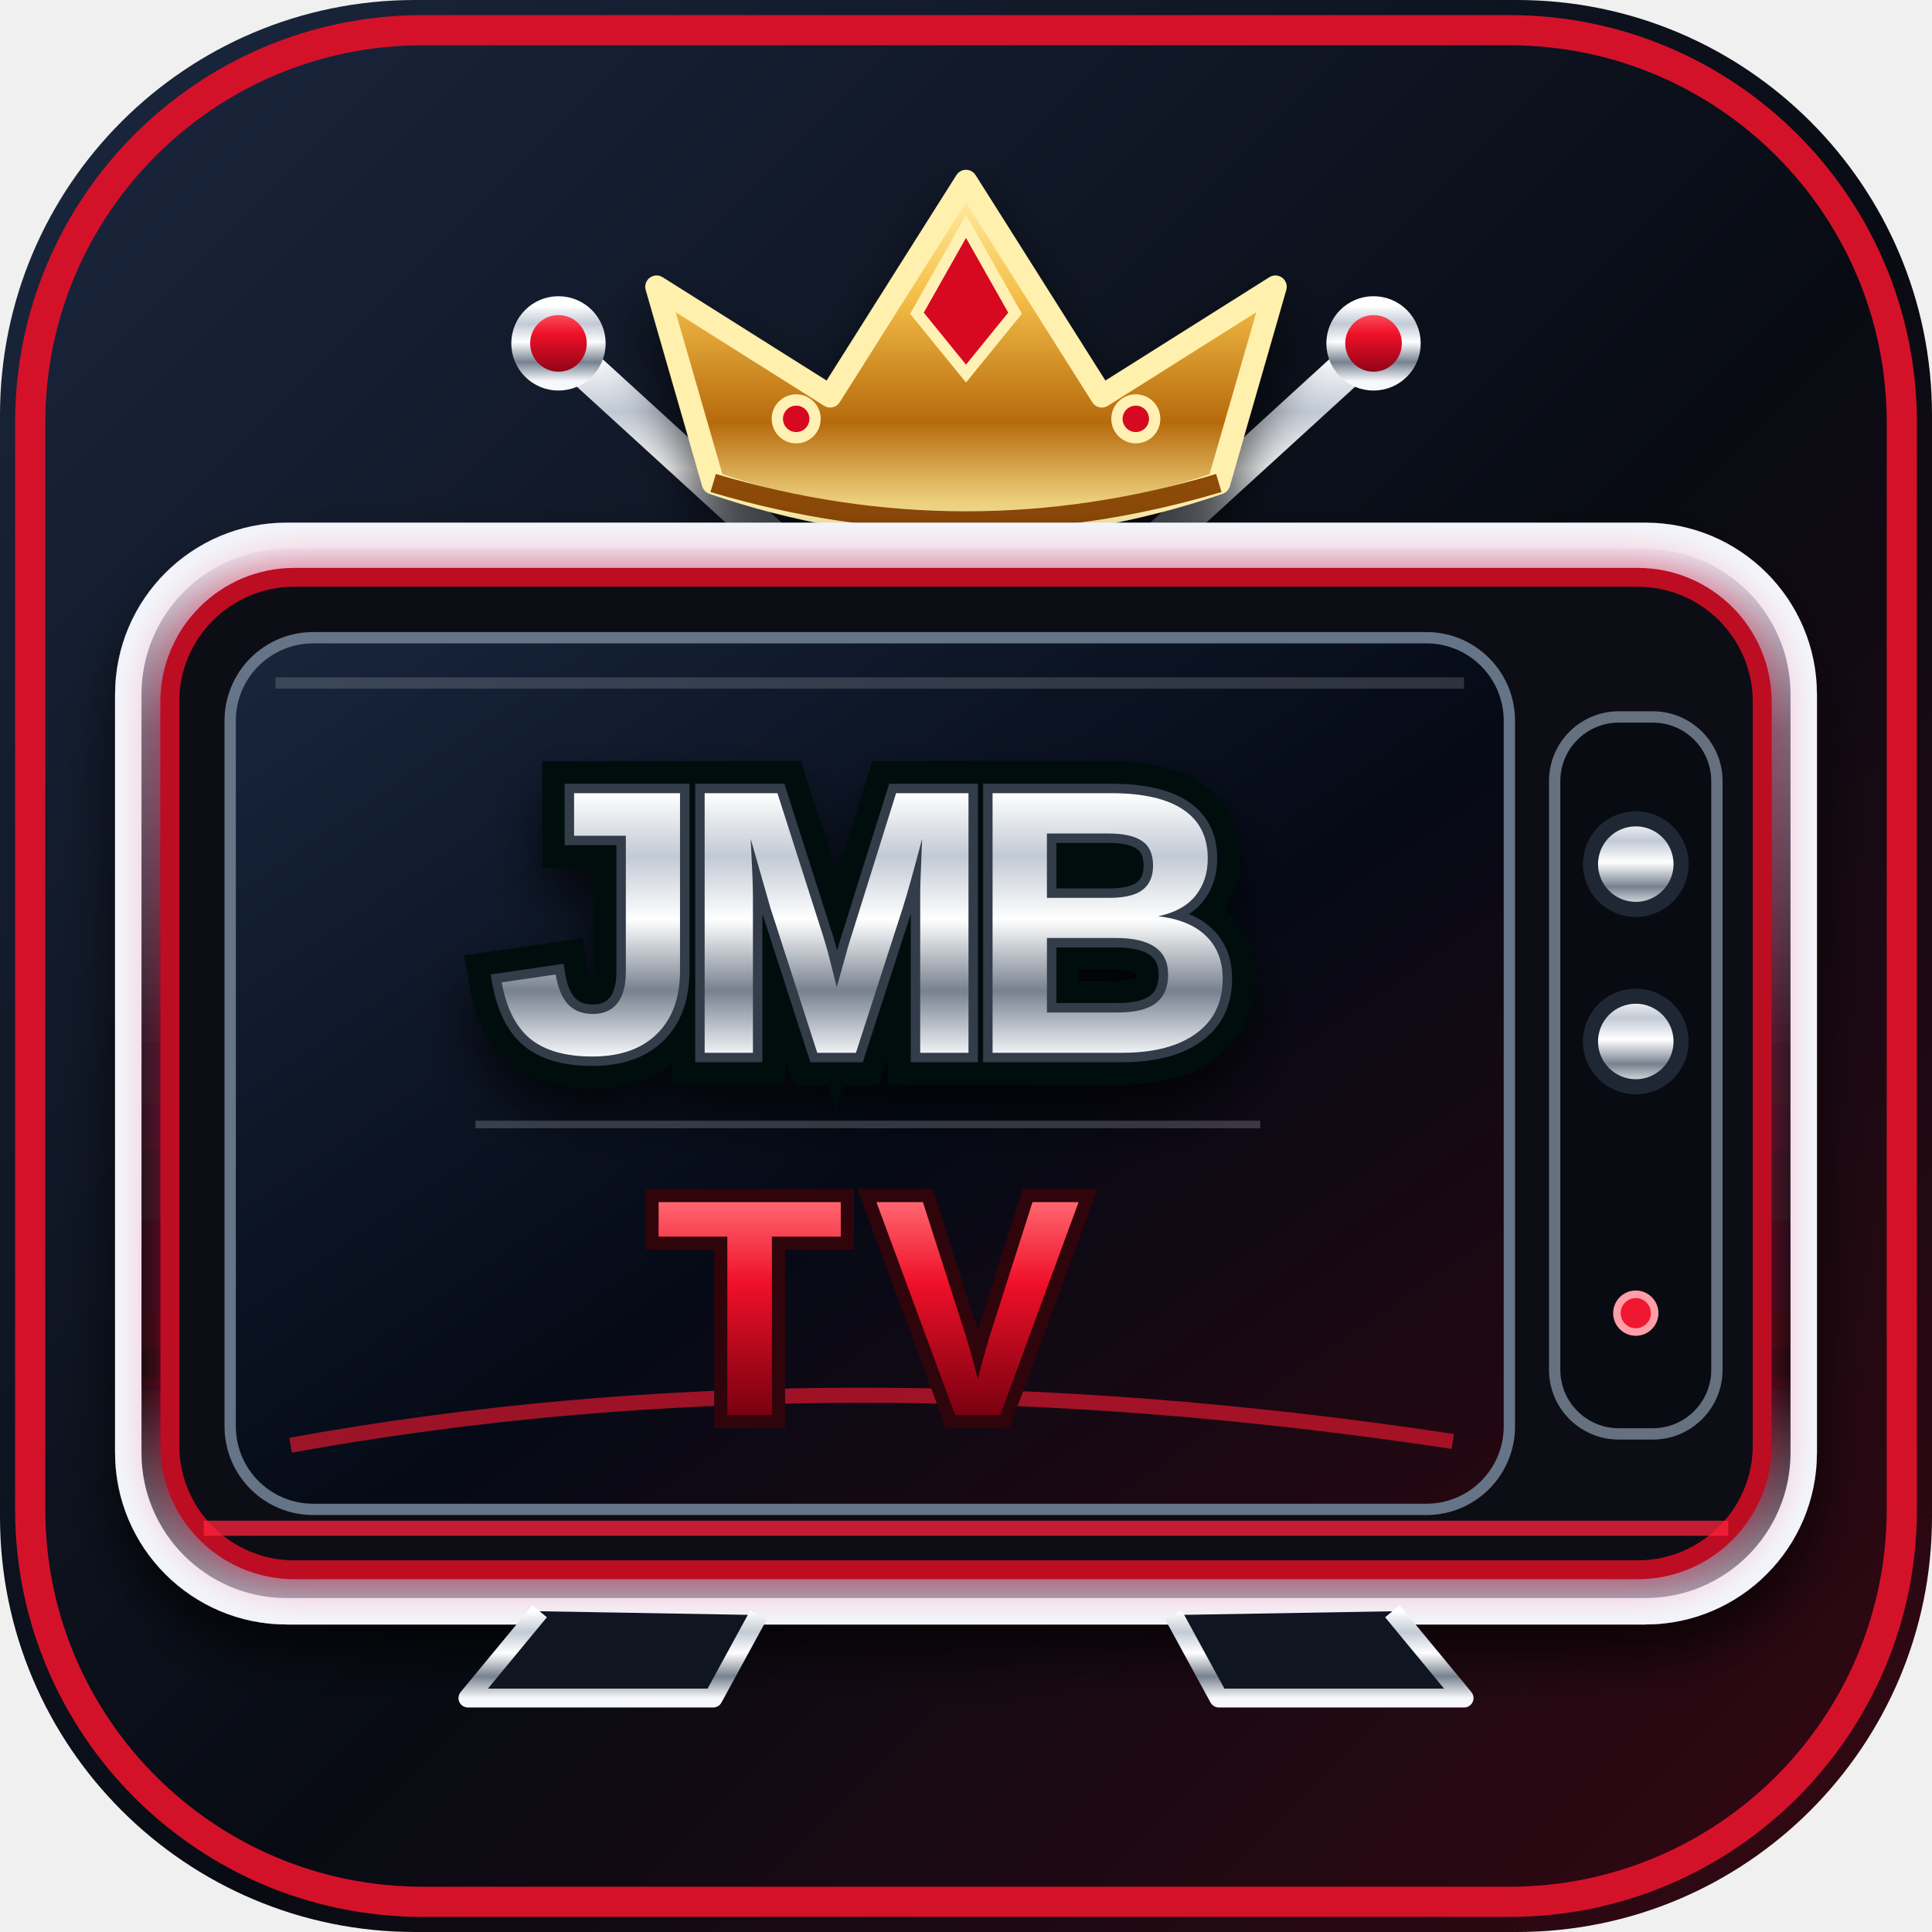
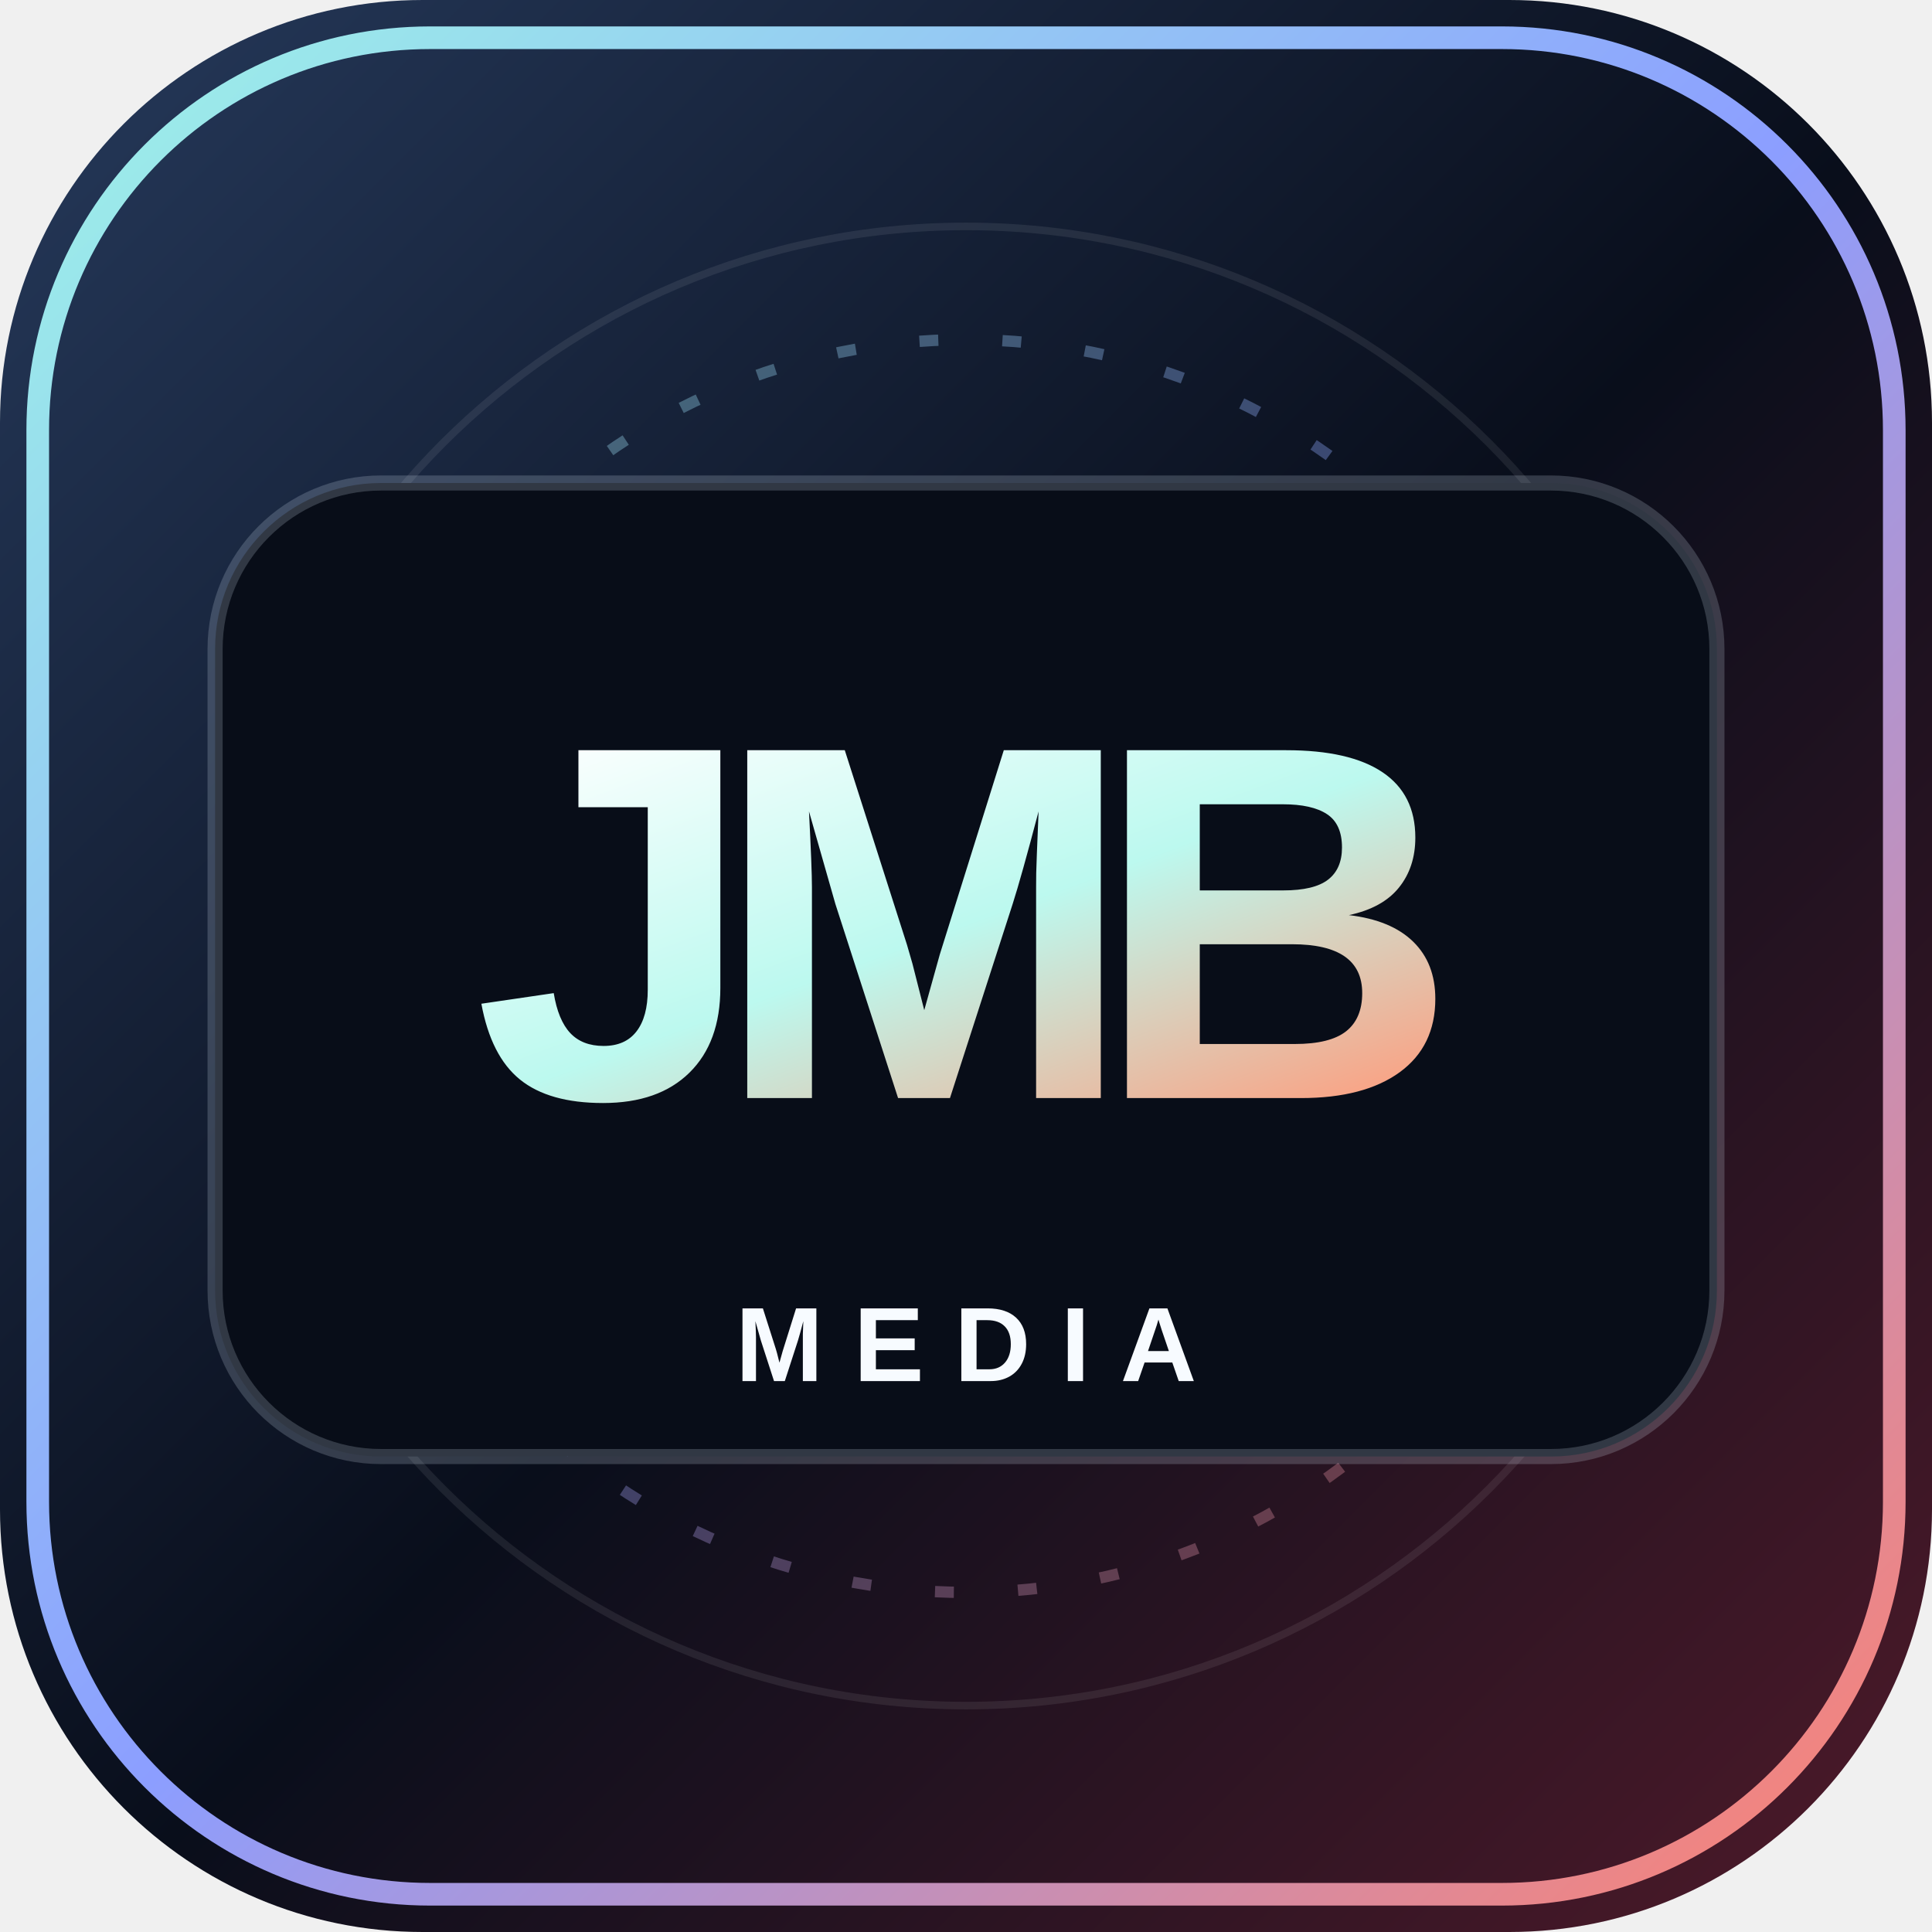
- <svg xmlns="http://www.w3.org/2000/svg" viewBox="0 0 512 512" role="img" aria-label="JMB TV app icon">
+ <svg xmlns="http://www.w3.org/2000/svg" viewBox="0 0 512 512" role="img" aria-label="JMB MEDIA app icon">
  <defs>
-     <linearGradient id="appbg" x1="0" y1="0" x2="1" y2="1">
-       <stop stop-color="#1b2840" />
-       <stop offset=".55" stop-color="#080b13" />
-       <stop offset="1" stop-color="#360712" />
+     <linearGradient id="bg" x1="0" y1="0" x2="1" y2="1">
+       <stop stop-color="#263a5c" />
+       <stop offset=".52" stop-color="#090e1b" />
+       <stop offset="1" stop-color="#501a2a" />
+     </linearGradient>
+     <linearGradient id="edge" x1="0" y1="0" x2="1" y2="1">
+       <stop stop-color="#9df4e7" />
+       <stop offset=".5" stop-color="#8c9eff" />
+       <stop offset="1" stop-color="#ff816f" />
+     </linearGradient>
+     <linearGradient id="type" x1="0" y1="0" x2="1" y2="1">
+       <stop stop-color="#fff" />
+       <stop offset=".5" stop-color="#bcf9ef" />
+       <stop offset="1" stop-color="#ff9b7b" />
    </linearGradient>
  </defs>
-   <rect width="512" height="512" rx="110" fill="url(#appbg)" />
-   <rect x="8" y="8" width="496" height="496" rx="104" fill="none" stroke="#d3122a" stroke-width="8" />
-   <defs>
-     <linearGradient id="shell" x1="0" y1="0" x2="0" y2="1">
-       <stop stop-color="#f3f7ff" />
-       <stop offset=".18" stop-color="#6b7482" />
-       <stop offset=".48" stop-color="#171d28" />
-       <stop offset=".78" stop-color="#05070c" />
-       <stop offset="1" stop-color="#aab3c0" />
-     </linearGradient>
-     <linearGradient id="screen" x1="0" y1="0" x2="1" y2="1">
-       <stop stop-color="#18263d" />
-       <stop offset=".55" stop-color="#050a16" />
-       <stop offset="1" stop-color="#250711" />
-     </linearGradient>
-     <linearGradient id="red" x1="0" y1="0" x2="0" y2="1">
-       <stop stop-color="#ff6670" />
-       <stop offset=".38" stop-color="#ef1028" />
-       <stop offset="1" stop-color="#790010" />
-     </linearGradient>
-     <linearGradient id="chrome" x1="0" y1="0" x2="0" y2="1">
-       <stop stop-color="#fff" />
-       <stop offset=".24" stop-color="#c2cad5" />
-       <stop offset=".48" stop-color="#fff" />
-       <stop offset=".75" stop-color="#77818f" />
-       <stop offset="1" stop-color="#f6f8fb" />
-     </linearGradient>
-     <linearGradient id="gold" x1="0" y1="0" x2="0" y2="1">
-       <stop stop-color="#fff2b0" />
-       <stop offset=".32" stop-color="#f6c14a" />
-       <stop offset=".7" stop-color="#b66a0c" />
-       <stop offset="1" stop-color="#fff0a0" />
-     </linearGradient>
-     <filter id="shadow" x="-30%" y="-30%" width="160%" height="170%">
-       <feDropShadow dx="0" dy="8" stdDeviation="7" flood-color="#000" flood-opacity=".7" />
-     </filter>
-     <filter id="redglow" x="-40%" y="-40%" width="180%" height="180%">
-       <feGaussianBlur stdDeviation="6" result="b" />
-       <feFlood flood-color="#ff1832" flood-opacity=".55" />
-       <feComposite in2="b" operator="in" />
-       <feMerge>
-         <feMergeNode />
-         <feMergeNode in="SourceGraphic" />
-       </feMerge>
-     </filter>
-   </defs>
-   <g fill="none" stroke="url(#chrome)" stroke-width="10" stroke-linecap="round">
-     <path d="M220 157 151 94" />
-     <path d="M292 157 361 94" />
-   </g>
-   <g fill="url(#red)" stroke="url(#chrome)" stroke-width="5">
-     <circle cx="148" cy="91" r="10" />
-     <circle cx="364" cy="91" r="10" />
-   </g>
-   <path d="M189 128 174 76 220 105 256 48 292 105 338 76 323 128Q256 151 189 128Z" fill="url(#gold)" stroke="#fff0ae" stroke-width="6" stroke-linejoin="round" filter="url(#shadow)" />
-   <path d="M189 128Q256 148 323 128" stroke="#8d4a08" stroke-width="5" fill="none" />
-   <g fill="#d70920" stroke="#fff1b4" stroke-width="3">
-     <path d="M256 60 269 83 256 99 243 83Z" />
-     <circle cx="211" cy="111" r="5" />
-     <circle cx="301" cy="111" r="5" />
-   </g>
-   <rect x="34" y="142" width="444" height="285" rx="42" fill="url(#shell)" stroke="#f3f6fd" stroke-width="7" filter="url(#shadow)" />
-   <rect x="45" y="153" width="422" height="263" rx="33" fill="#080b12" stroke="#bc0c21" stroke-width="5" filter="url(#redglow)" />
-   <rect x="61" y="169" width="339" height="231" rx="22" fill="url(#screen)" stroke="#667487" stroke-width="3" />
-   <path d="M73 181H388" stroke="#fff" stroke-opacity=".16" stroke-width="3" />
-   <path d="M77 383Q220 357 385 382" fill="none" stroke="#ed1830" stroke-opacity=".65" stroke-width="4" />
-   <text x="230" y="279" text-anchor="middle" font-family="Arial Black,Impact,Arial,sans-serif" font-size="100" font-weight="900" letter-spacing="-7" fill="#05070b" stroke="#05070b" stroke-width="17" paint-order="stroke" filter="url(#shadow)">JMB</text>
-   <text x="230" y="279" text-anchor="middle" font-family="Arial Black,Impact,Arial,sans-serif" font-size="100" font-weight="900" letter-spacing="-7" fill="url(#chrome)" stroke="#333c49" stroke-width="5" paint-order="stroke fill">JMB</text>
-   <path d="M126 298H334" stroke="#f2f6ff" stroke-opacity=".2" stroke-width="2" />
-   <text x="230" y="375" text-anchor="middle" font-family="Arial Black,Impact,Arial,sans-serif" font-size="82" font-weight="900" letter-spacing="8" fill="url(#red)" stroke="#30040b" stroke-width="7" paint-order="stroke fill">TV</text>
-   <rect x="412" y="190" width="43" height="190" rx="17" fill="#080b12" stroke="#66717f" stroke-width="3" />
-   <circle cx="433.5" cy="229" r="12" fill="url(#chrome)" stroke="#202734" stroke-width="4" />
-   <circle cx="433.5" cy="276" r="12" fill="url(#chrome)" stroke="#202734" stroke-width="4" />
-   <circle cx="433.5" cy="348" r="5" fill="#ef1830" stroke="#ff9ea7" stroke-width="2" />
-   <path d="M143 427 124 450H189L201 428M369 427 388 450H323L311 428" fill="#101621" stroke="url(#chrome)" stroke-width="5" stroke-linejoin="round" />
-   <path d="M54 405H458" stroke="#ff233b" stroke-opacity=".75" stroke-width="4" />
+   <rect width="512" height="512" rx="112" fill="url(#bg)" />
+   <rect x="10" y="10" width="492" height="492" rx="104" fill="none" stroke="url(#edge)" stroke-width="6" />
+   <circle cx="256" cy="256" r="196" fill="none" stroke="#fff" stroke-opacity=".08" stroke-width="2" />
+   <circle cx="256" cy="256" r="166" fill="none" stroke="url(#edge)" stroke-opacity=".36" stroke-width="3" stroke-dasharray="5 17" />
+   <rect x="57" y="128" width="398" height="258" rx="44" fill="#080d18" stroke="#d9e7f5" stroke-opacity=".2" stroke-width="4" />
+   <path d="M58 176h396" stroke="url(#edge)" stroke-width="5" />
+   <text x="256" y="291" text-anchor="middle" font-family="Arial Black,Impact,Arial,sans-serif" font-size="134" font-weight="900" letter-spacing="-11" fill="url(#type)">JMB</text>
+   <path d="M203 327h106" stroke="url(#edge)" stroke-width="7" stroke-linecap="round" />
+   <text x="256" y="366" text-anchor="middle" font-family="Arial,sans-serif" font-size="28" font-weight="800" letter-spacing="8" fill="#f7fbff">MEDIA</text>
</svg>
